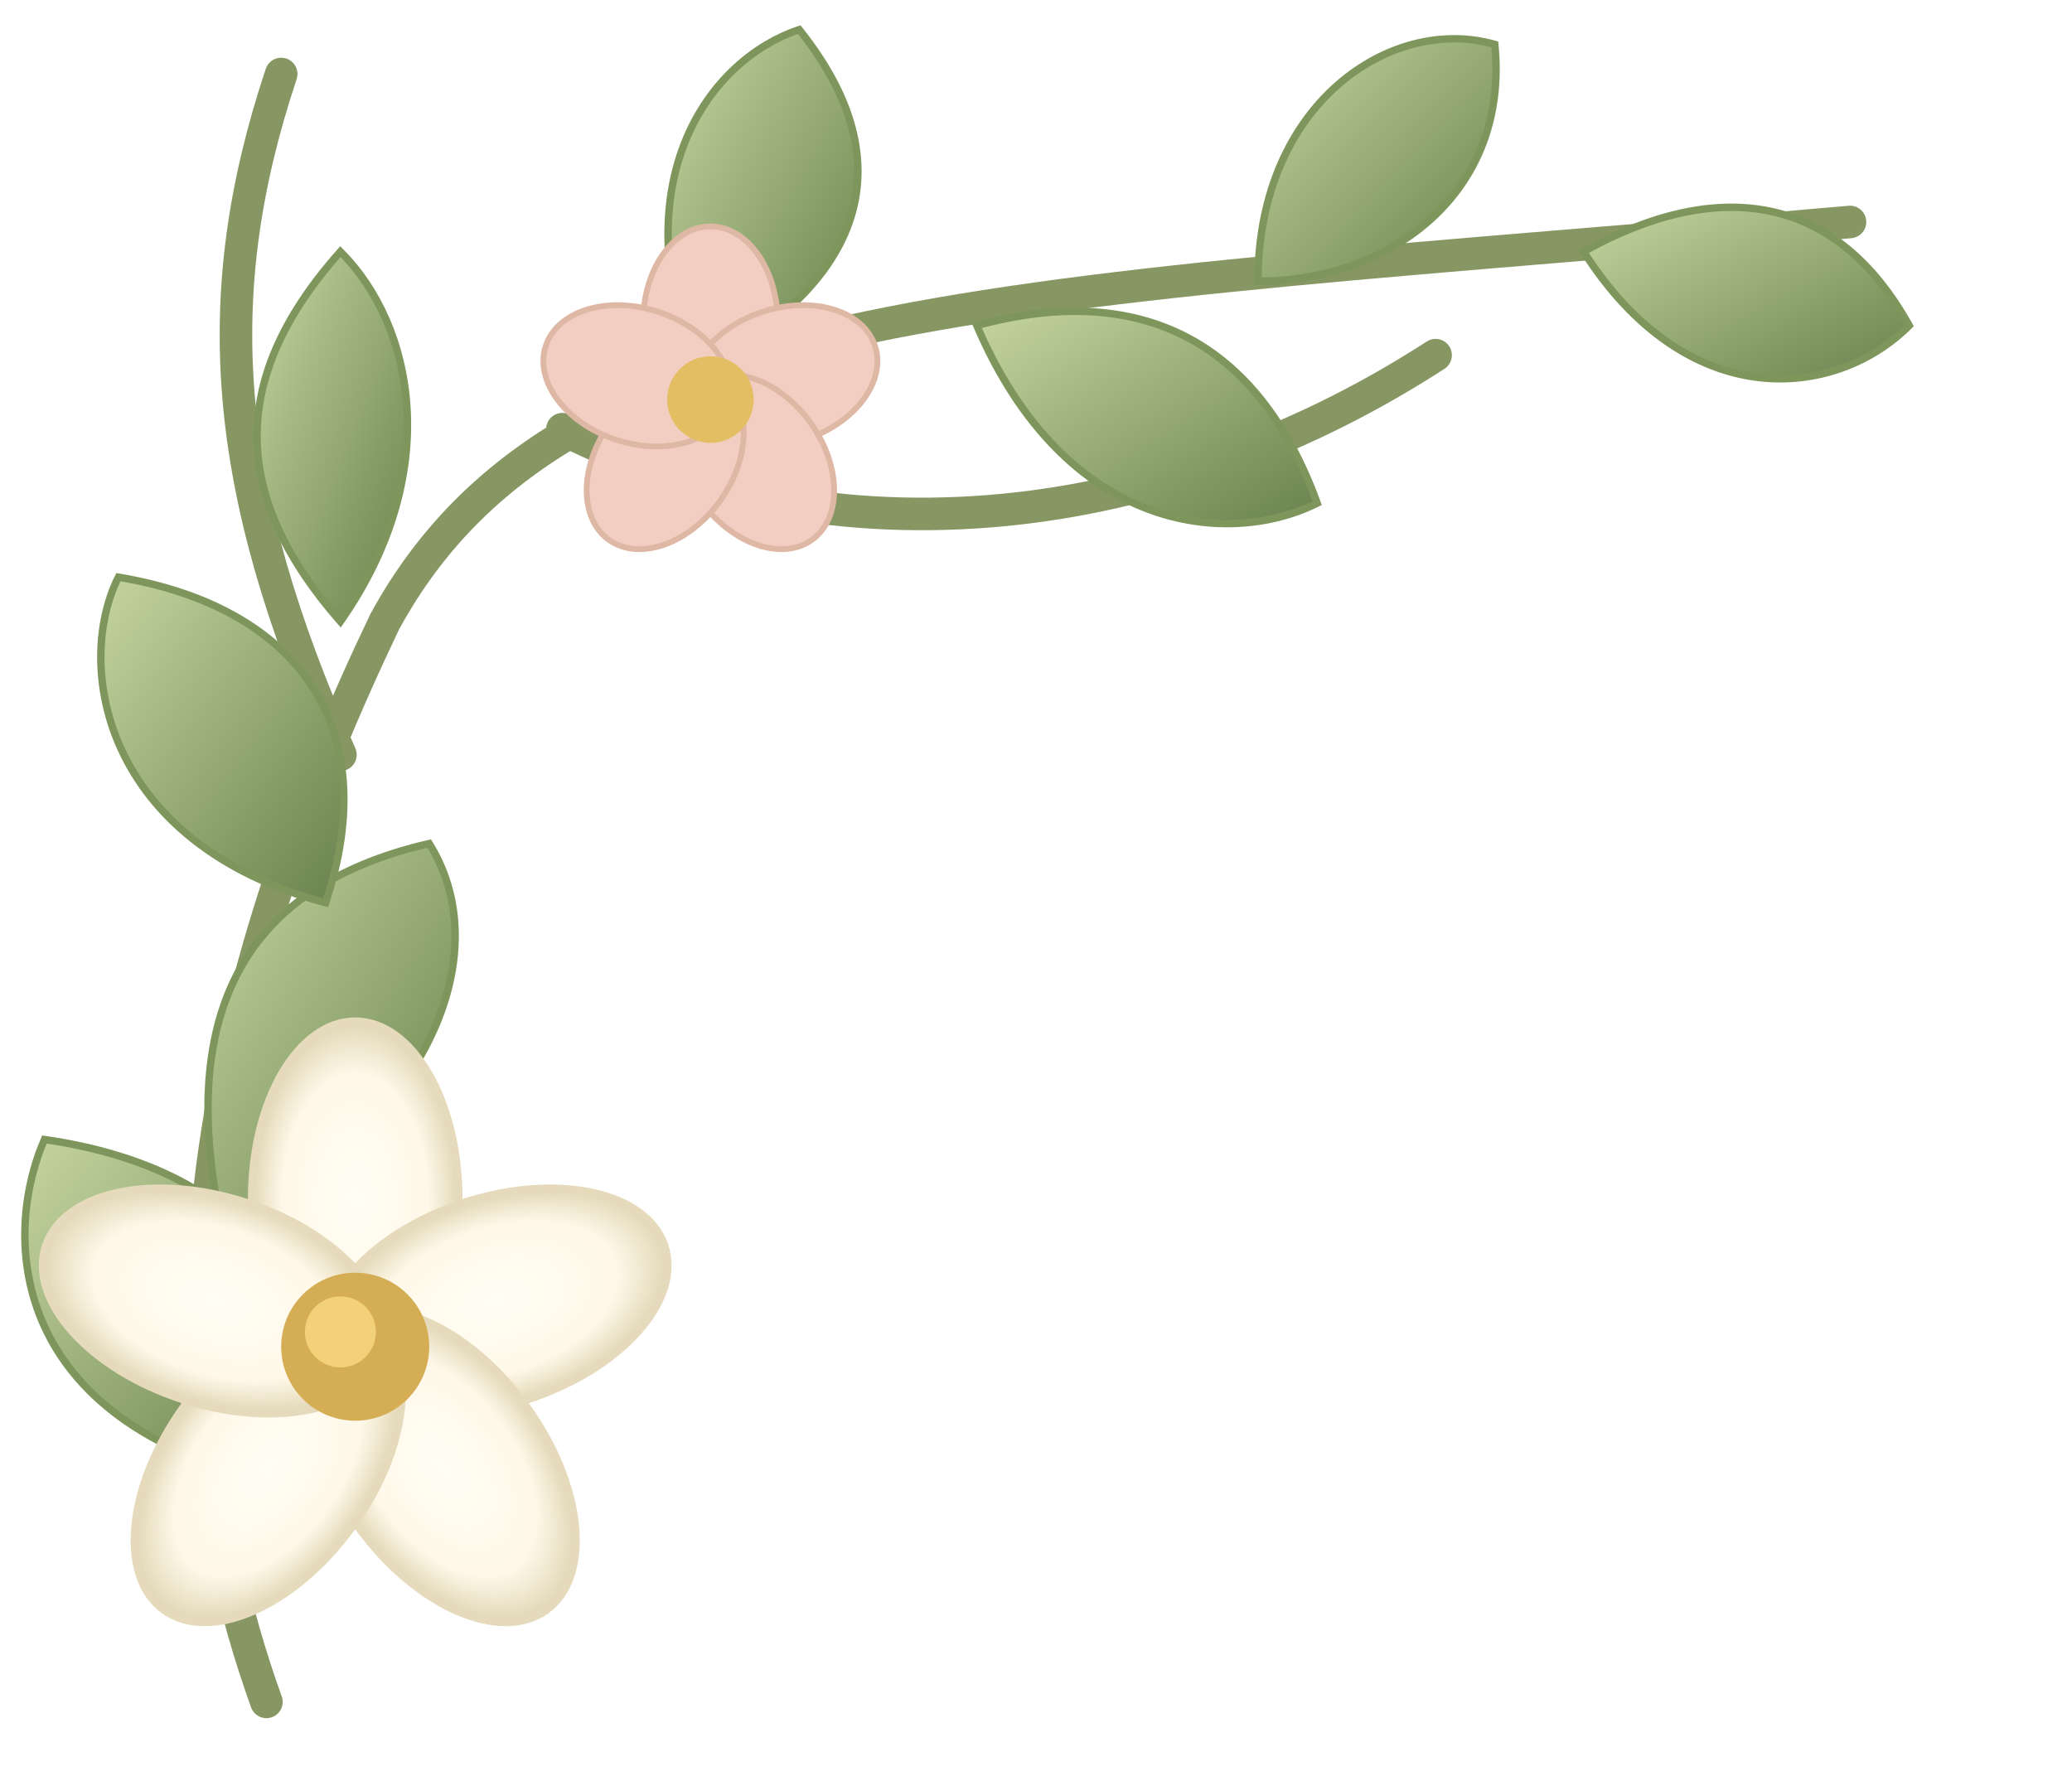
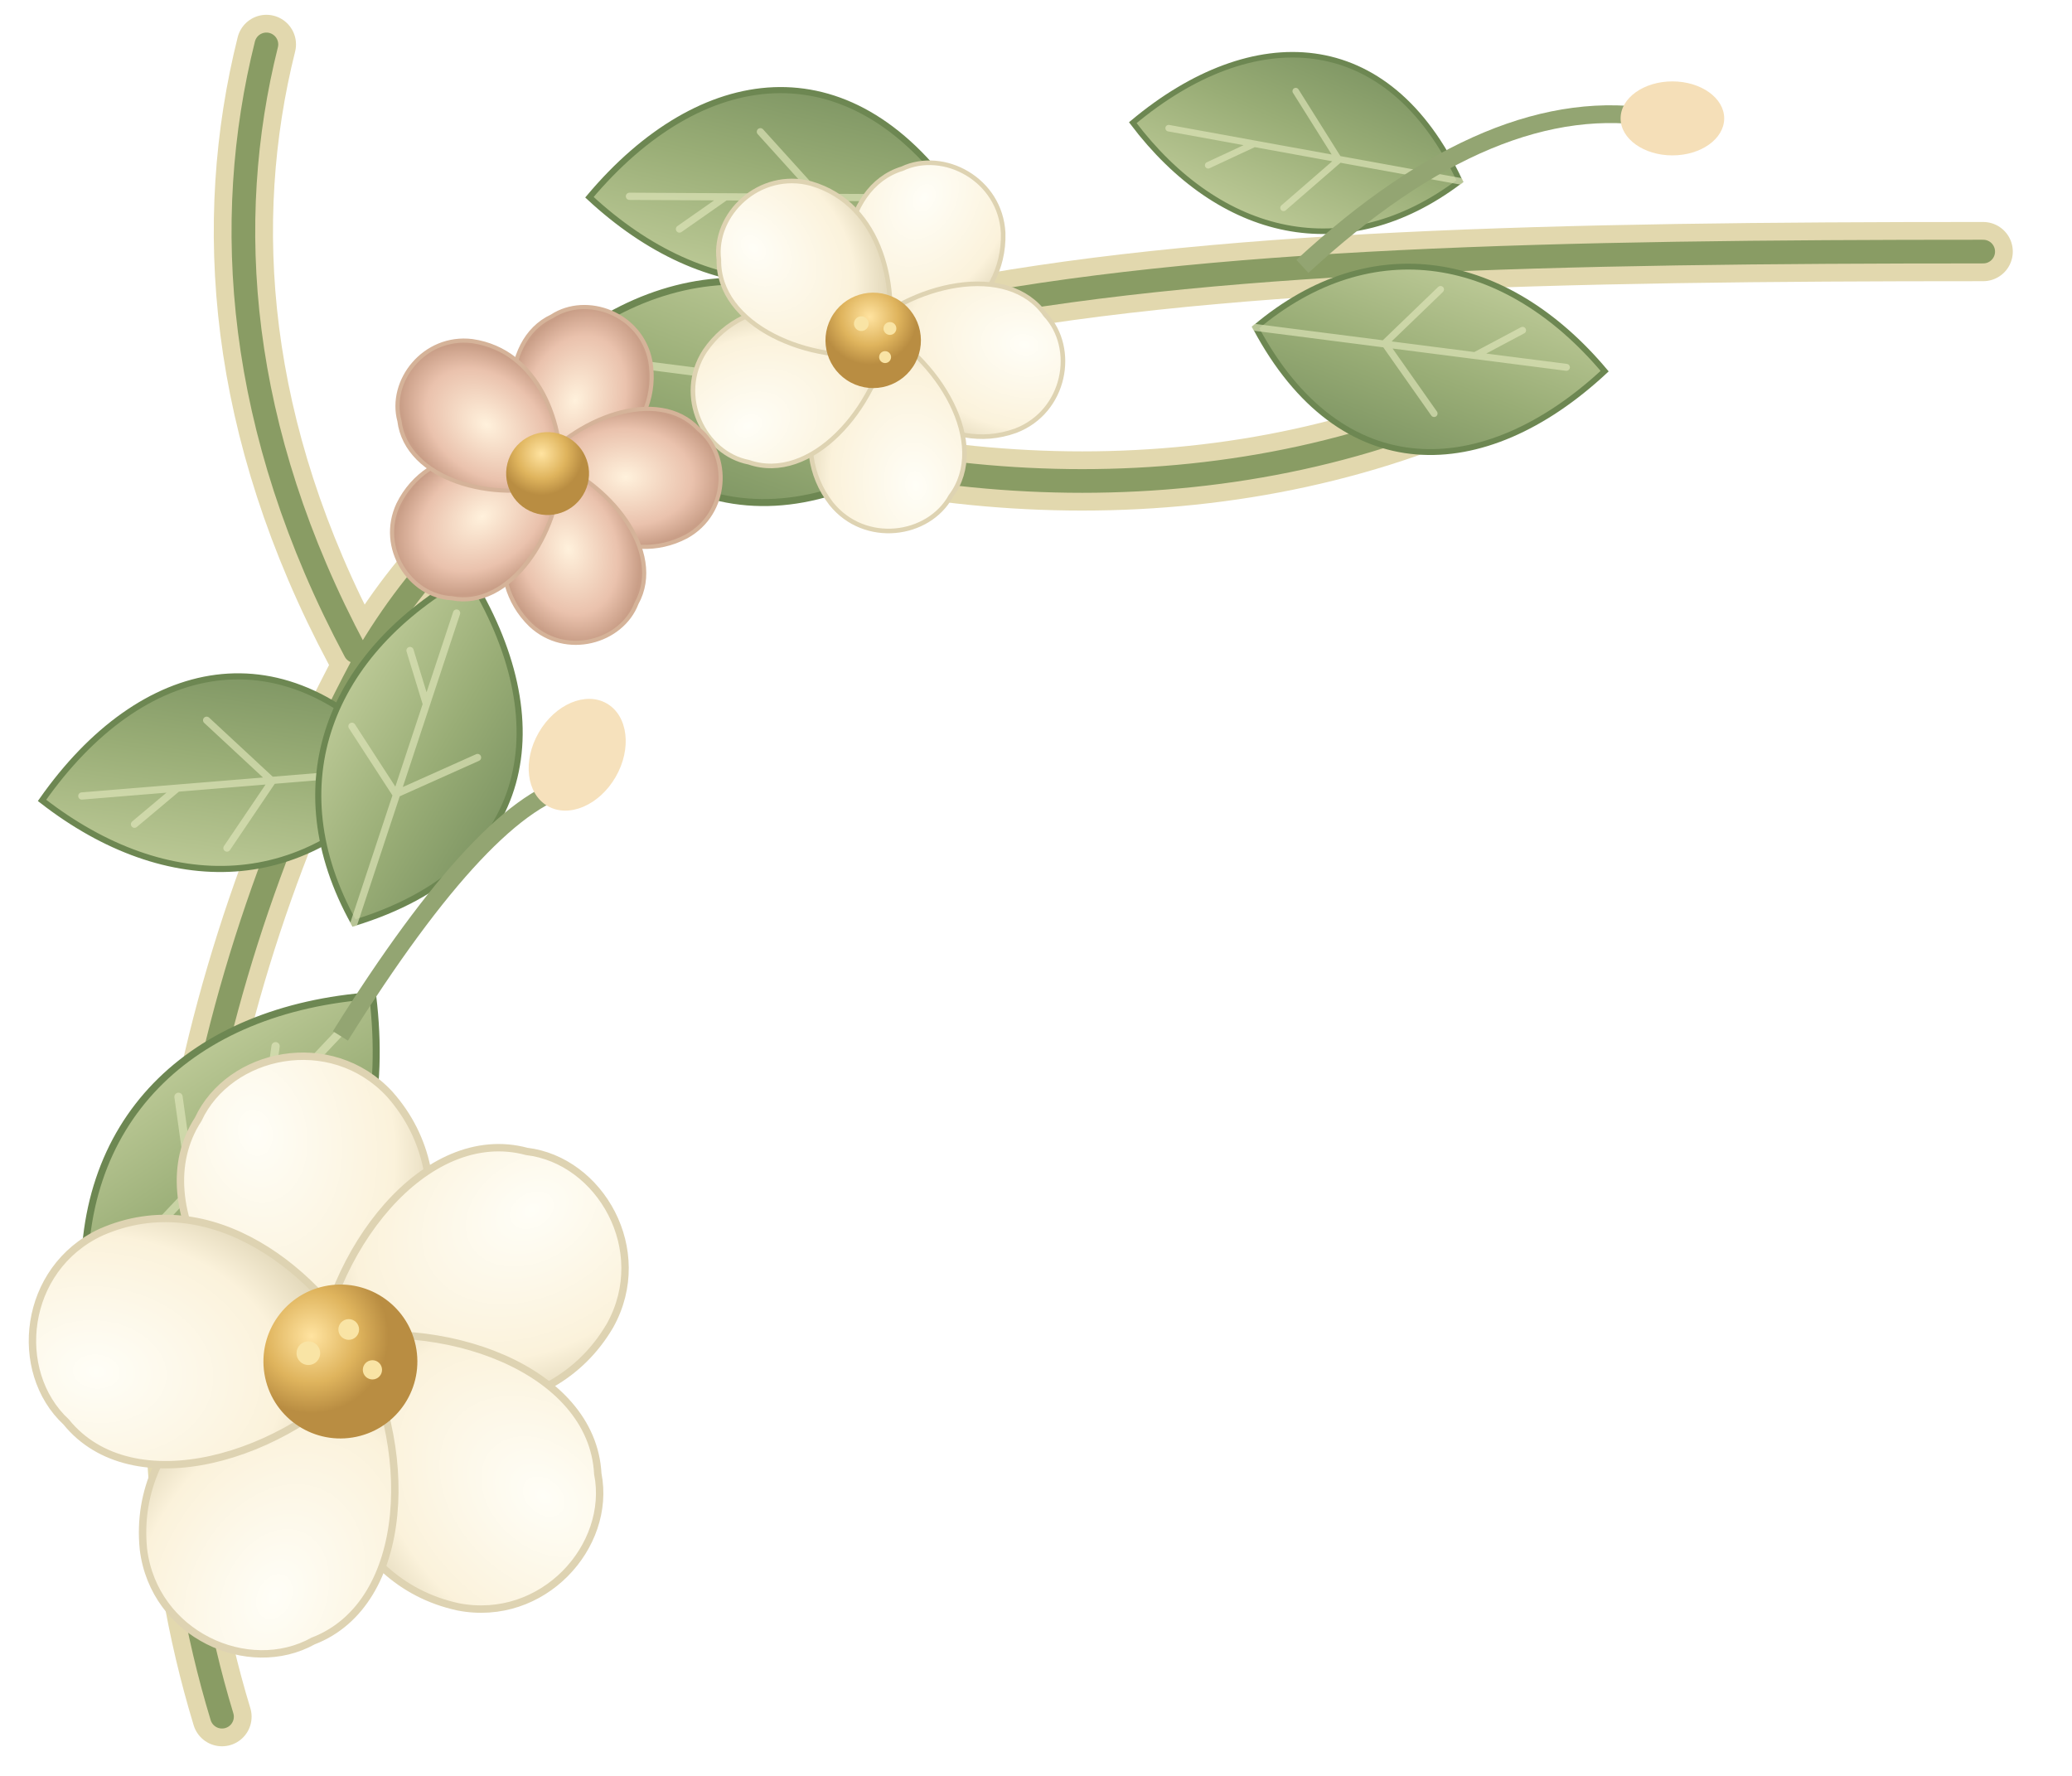
<svg xmlns="http://www.w3.org/2000/svg" viewBox="0 0 140 120" fill="none">
  <defs>
-     <linearGradient id="leaf" x2="1" y2="1">
-       <stop stop-color="#c5d5a0" />
-       <stop offset="1" stop-color="#69824d" />
+     <linearGradient id="leaf" x1="0" y1="0" x2="25" y2="28" gradientUnits="userSpaceOnUse">
+       <stop stop-color="#d7dfaf" />
+       <stop offset=".5" stop-color="#99ad76" />
+       <stop offset="1" stop-color="#5e794d" />
    </linearGradient>
-     <radialGradient id="petal">
-       <stop stop-color="#fffef4" />
-       <stop offset=".7" stop-color="#fff8e9" />
-       <stop offset="1" stop-color="#e1d7b6" />
+     <radialGradient id="cream" cx=".35" cy=".2" r=".85">
+       <stop stop-color="#fffef7" />
+       <stop offset=".65" stop-color="#fbf2db" />
+       <stop offset="1" stop-color="#d4c9a7" />
    </radialGradient>
+     <radialGradient id="rose">
+       <stop stop-color="#fff1dc" />
+       <stop offset=".7" stop-color="#eac2ad" />
+       <stop offset="1" stop-color="#c99e87" />
+     </radialGradient>
+     <radialGradient id="gold" cx=".35" cy=".3">
+       <stop stop-color="#ffe3a0" />
+       <stop offset=".6" stop-color="#dfb45d" />
+       <stop offset="1" stop-color="#b98d42" />
+     </radialGradient>
+     <g id="leaflet">
+       <path d="M0 27C-3 13 5 3 19 0C23 15 17 27 0 27Z" fill="url(#leaf)" stroke="#6d8752" stroke-width=".55" />
+       <path d="M0 27L17 3M7 17L5 10M7 17L15 16M12 10L12 5" stroke="#e1e6bc" stroke-width=".65" stroke-linecap="round" opacity=".65" />
+     </g>
+     <path id="petal" d="M0 2C-7-3-11-13-6-18C-3-22 4-22 7-17C11-10 6-2 0 2Z" />
+     <g id="blossom">
+       <g fill="url(#cream)" stroke="#ded3b2" stroke-width=".5">
+         <use href="#petal" />
+         <use href="#petal" transform="rotate(72)" />
+         <use href="#petal" transform="rotate(144)" />
+         <use href="#petal" transform="rotate(216)" />
+         <use href="#petal" transform="rotate(288)" />
+       </g>
+       <circle r="5.2" fill="url(#gold)" />
+       <g fill="#f9e4a5">
+         <circle cx="-2" cy="-1" r=".8" />
+         <circle cx="1" cy="-2" r=".7" />
+         <circle cx="2" cy="1" r=".65" />
+       </g>
+     </g>
  </defs>
-   <path d="M18 115C9 90 15 65 26 42C38 20 68 20 125 15M23 51C15 33 14 20 19 5M38 29C58 39 80 35 97 24" stroke="#869764" stroke-width="2.2" stroke-linecap="round" />
-   <g fill="url(#leaf)" stroke="#7e955b" stroke-width=".5">
-     <path d="M18 100C1 96 0 84 3 77C17 79 24 88 18 100Z" />
-     <path d="M15 83C28 77 34 65 29 57C16 60 12 69 15 83Z" />
-     <path d="M22 61C7 57 5 45 8 39C20 41 26 49 22 61Z" />
-     <path d="M23 42C30 32 28 22 23 17C15 26 16 34 23 42Z" />
-     <path d="M47 25C42 12 48 4 54 2C62 12 57 20 47 25Z" />
-     <path d="M66 22C72 36 83 37 89 34C85 23 77 19 66 22Z" />
-     <path d="M85 19C85 7 94 1 101 3C102 13 94 19 85 19Z" />
-     <path d="M107 17C114 28 124 27 129 22C124 13 116 12 107 17Z" />
-   </g>
-   <g transform="translate(24 91)">
-     <g fill="url(#petal)" stroke="#e5dabb" stroke-width=".5">
-       <ellipse cy="-10" rx="7" ry="12" />
-       <ellipse cy="-10" rx="7" ry="12" transform="rotate(72)" />
-       <ellipse cy="-10" rx="7" ry="12" transform="rotate(144)" />
-       <ellipse cy="-10" rx="7" ry="12" transform="rotate(216)" />
-       <ellipse cy="-10" rx="7" ry="12" transform="rotate(288)" />
+   <path d="M15 116C8 93 13 66 25 44C40 19 76 17 134 17M24 44C16 29 15 15 18 3M45 27C62 34 84 35 102 26" stroke="#e2d8ae" stroke-width="4" stroke-linecap="round" />
+   <path d="M15 116C8 93 13 66 25 44C40 19 76 17 134 17M24 44C16 29 15 15 18 3M45 27C62 34 84 35 102 26" stroke="#899c64" stroke-width="1.6" stroke-linecap="round" />
+   <use href="#leaflet" transform="translate(16 101) rotate(-105) scale(.8)" />
+   <use href="#leaflet" transform="translate(9 65) rotate(8) scale(.86)" />
+   <use href="#leaflet" transform="translate(12 65) rotate(-130) scale(.75)" />
+   <use href="#leaflet" transform="translate(18 43) rotate(-17) scale(.75)" />
+   <use href="#leaflet" transform="translate(48 25) rotate(-125) scale(.75)" />
+   <use href="#leaflet" transform="translate(58 13) rotate(62) scale(.86)" />
+   <use href="#leaflet" transform="translate(82 20) rotate(-115) scale(.68)" />
+   <use href="#leaflet" transform="translate(102 13) rotate(62) scale(.72)" />
+   <path d="M23 70Q33 54 39 53M88 18Q101 6 112 8" stroke="#93a572" stroke-width="1.2" />
+   <ellipse cx="39" cy="51" rx="3" ry="4" fill="#f6e1bc" transform="rotate(30 39 51)" />
+   <ellipse cx="113" cy="8" rx="3.5" ry="2.5" fill="#f5dfb8" />
+   <use href="#blossom" transform="translate(23 92) rotate(-12)" />
+   <use href="#blossom" transform="translate(59 23) rotate(28) scale(.62)" />
+   <g transform="translate(37 32) rotate(20) scale(.56)">
+     <g fill="url(#rose)" stroke="#d5b399" stroke-width=".5">
+       <use href="#petal" />
+       <use href="#petal" transform="rotate(72)" />
+       <use href="#petal" transform="rotate(144)" />
+       <use href="#petal" transform="rotate(216)" />
+       <use href="#petal" transform="rotate(288)" />
    </g>
-     <circle r="5" fill="#d4ad55" />
-     <circle cx="-1" cy="-1" r="2.4" fill="#f2d17a" />
-   </g>
-   <g transform="translate(48 27) scale(.65)">
-     <g fill="#f2cec2" stroke="#deb8a4" stroke-width=".6">
-       <ellipse cy="-8" rx="7" ry="10" />
-       <ellipse cy="-8" rx="7" ry="10" transform="rotate(72)" />
-       <ellipse cy="-8" rx="7" ry="10" transform="rotate(144)" />
-       <ellipse cy="-8" rx="7" ry="10" transform="rotate(216)" />
-       <ellipse cy="-8" rx="7" ry="10" transform="rotate(288)" />
-     </g>
-     <circle r="4.5" fill="#e4be63" />
+     <circle r="5" fill="url(#gold)" />
  </g>
</svg>
